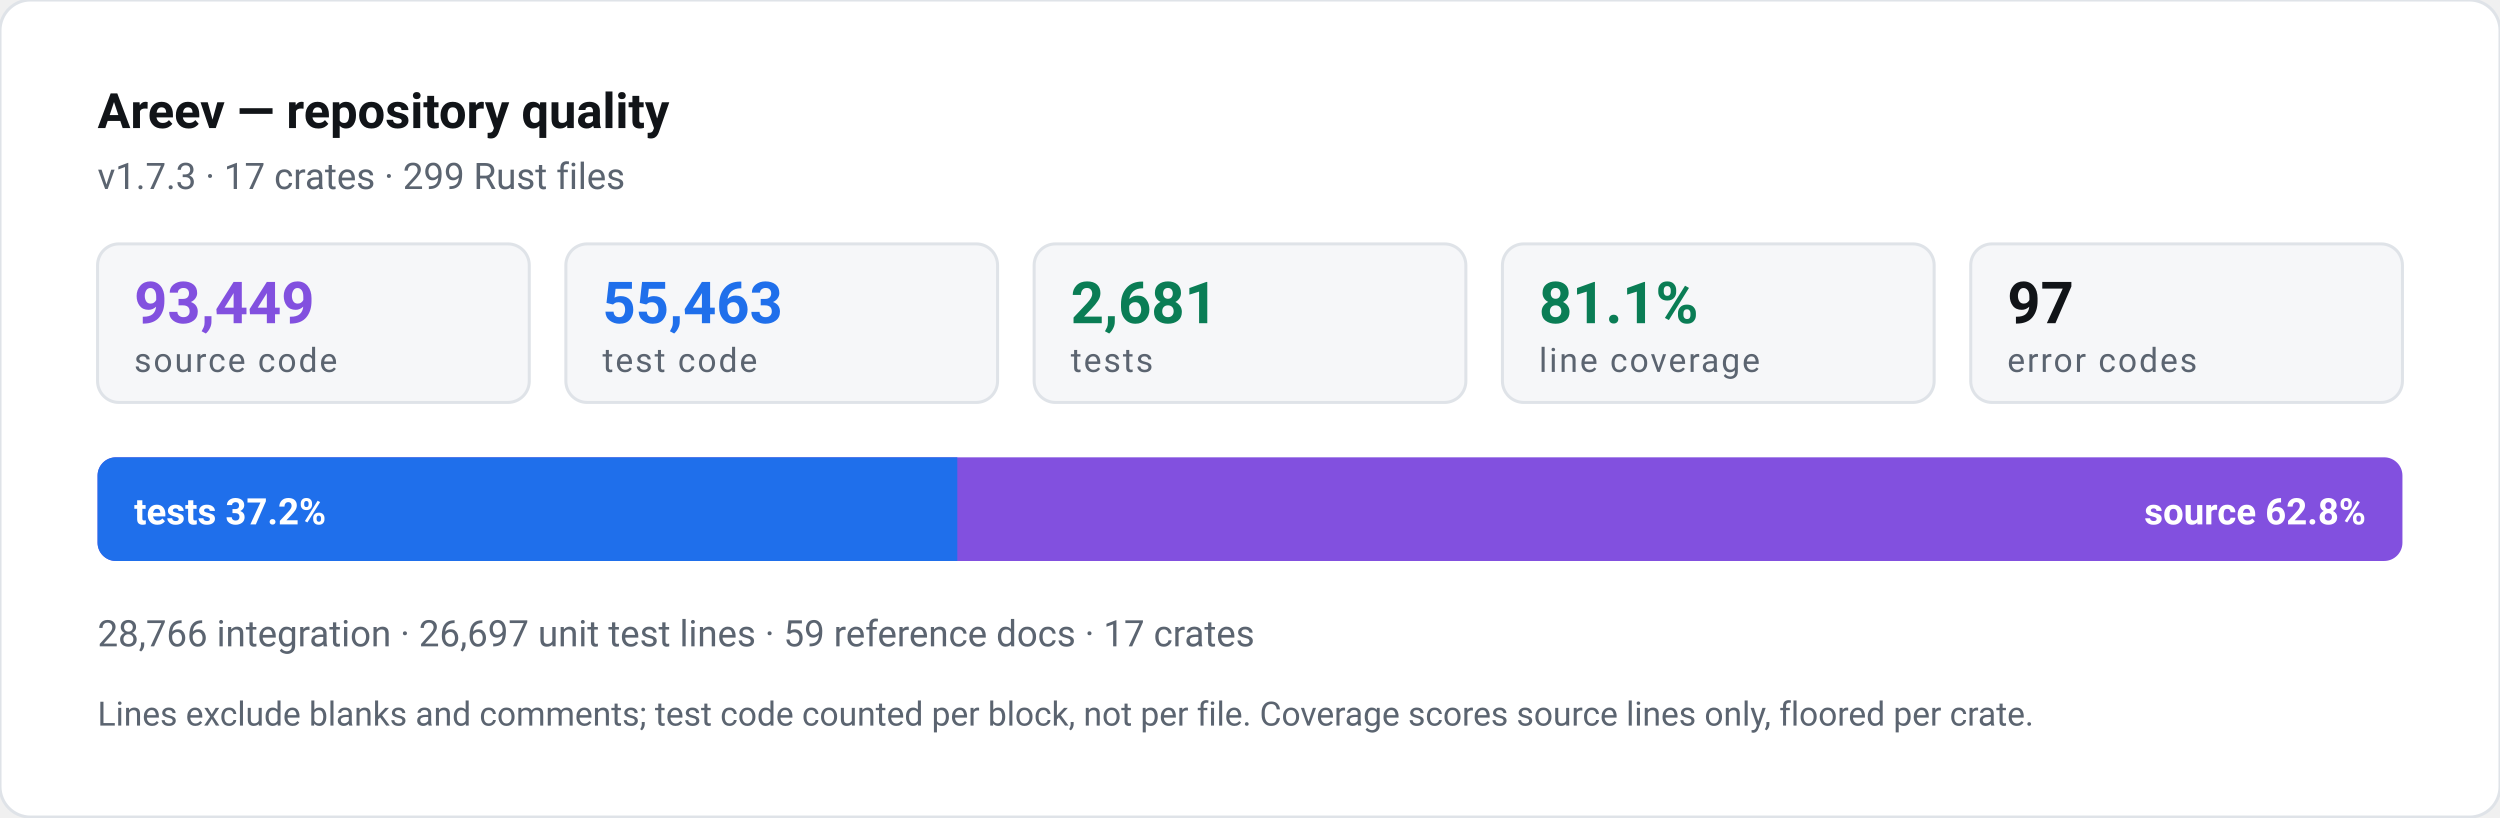
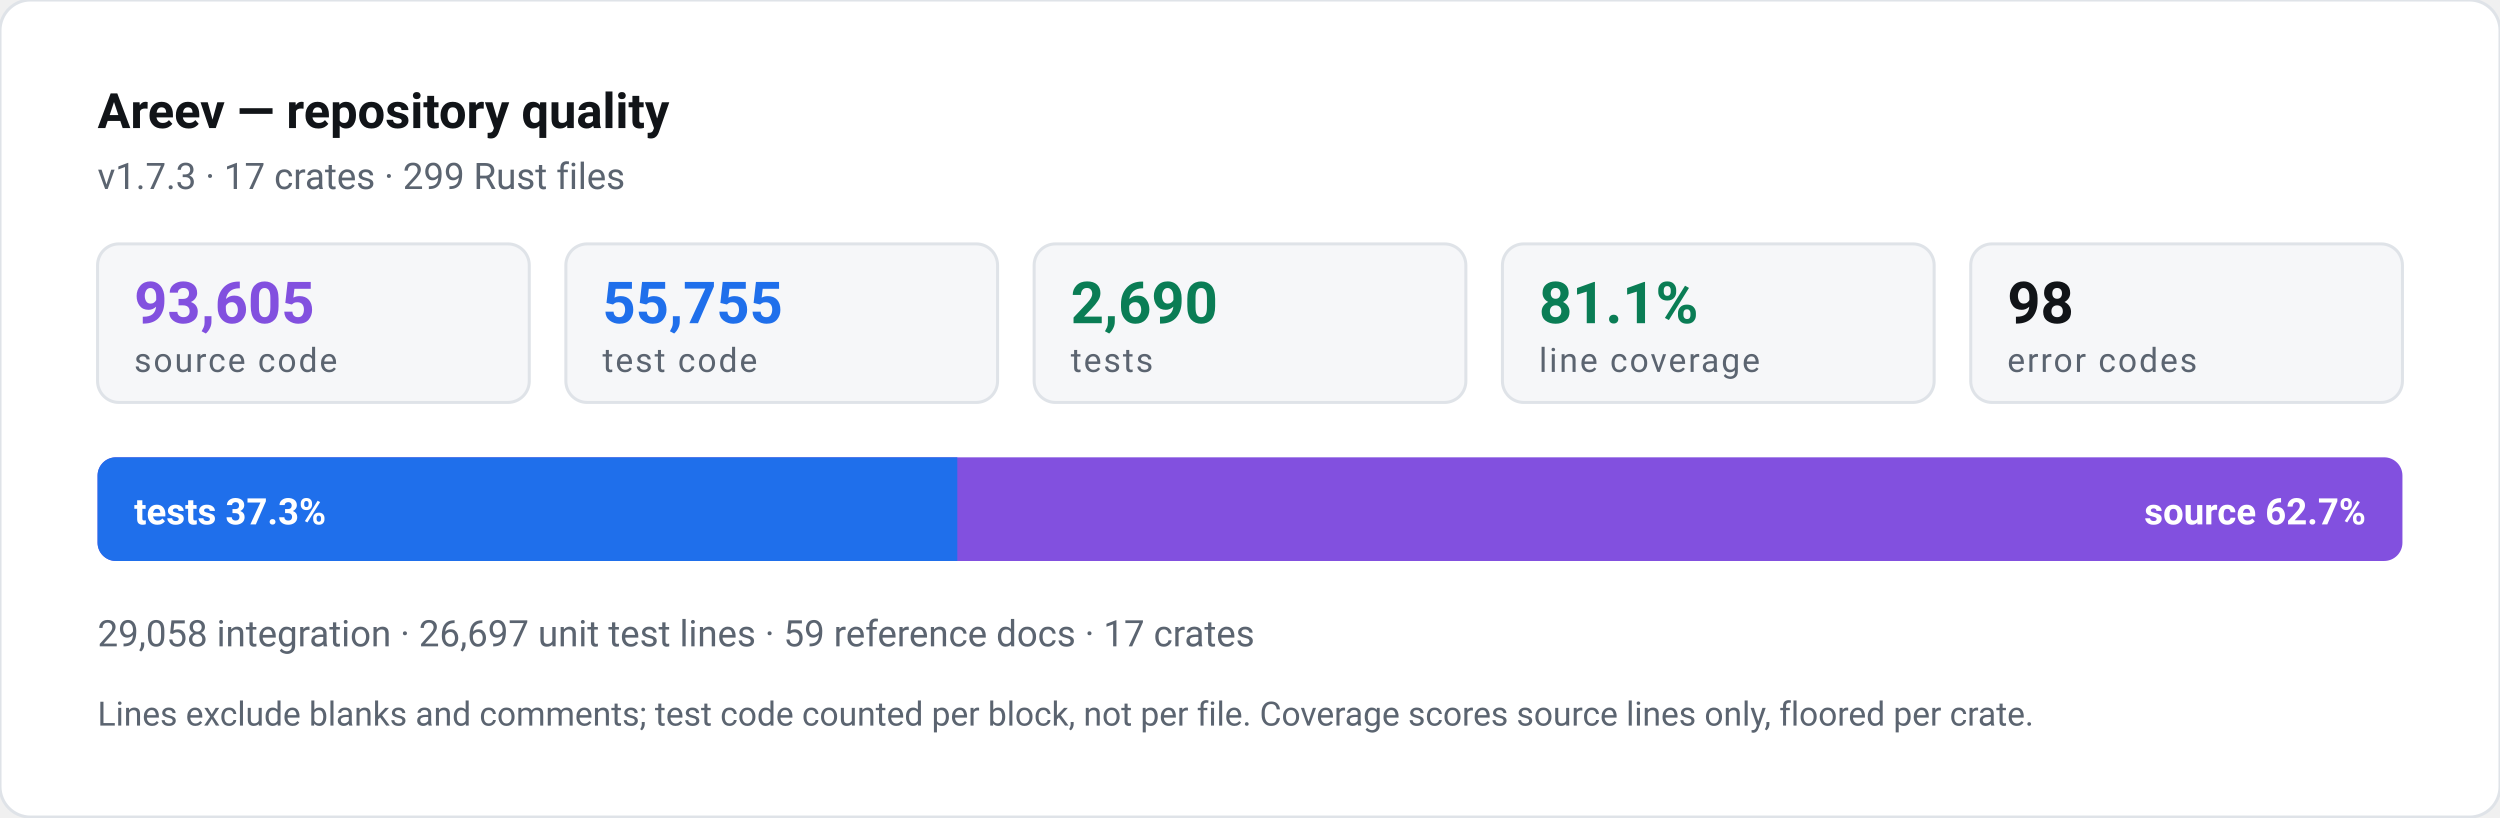
- <svg xmlns="http://www.w3.org/2000/svg" width="820" height="268" viewBox="0 0 820 268" role="img" aria-label="Areev repository quality: 55,463 lines of test code against 93,449 lines of source, 2,681 tests, 81.1% line coverage">
+ <svg xmlns="http://www.w3.org/2000/svg" width="820" height="268" viewBox="0 0 820 268" role="img" aria-label="Areev repository quality: 55,755 lines of test code against 93,605 lines of source, 2,690 tests, 81.1% line coverage">
  <style>text{font-family:ui-sans-serif,-apple-system,"Segoe UI",Roboto,Helvetica,Arial,sans-serif}.n{font-weight:700;font-variant-numeric:tabular-nums}.l{font-size:11px;letter-spacing:.06em;text-transform:uppercase}</style>
  <rect width="820" height="268" rx="10" fill="#ffffff" stroke="#dfe3e8" />
  <text x="32" y="42" class="n" font-size="16" fill="#111418">Areev — repository quality</text>
  <text x="32" y="62" font-size="12" fill="#5b6470">v1.7.3 · 17 crates · 299 Rust files</text>
  <rect x="32.0" y="80" width="141.6" height="52" rx="7" fill="#f6f7f9" stroke="#dfe3e8" />
-   <text x="44.0" y="106" class="n" font-size="19" fill="#8250df">93,449</text>
+   <text x="44.0" y="106" class="n" font-size="19" fill="#8250df">93,605</text>
  <text x="44.0" y="122" class="l" fill="#5b6470">source code</text>
  <rect x="185.6" y="80" width="141.6" height="52" rx="7" fill="#f6f7f9" stroke="#dfe3e8" />
-   <text x="197.6" y="106" class="n" font-size="19" fill="#1f6feb">55,463</text>
+   <text x="197.6" y="106" class="n" font-size="19" fill="#1f6feb">55,755</text>
  <text x="197.6" y="122" class="l" fill="#5b6470">test code</text>
  <rect x="339.2" y="80" width="141.6" height="52" rx="7" fill="#f6f7f9" stroke="#dfe3e8" />
-   <text x="351.2" y="106" class="n" font-size="19" fill="#0a7d55">2,681</text>
+   <text x="351.2" y="106" class="n" font-size="19" fill="#0a7d55">2,690</text>
  <text x="351.2" y="122" class="l" fill="#5b6470">tests</text>
  <rect x="492.8" y="80" width="141.6" height="52" rx="7" fill="#f6f7f9" stroke="#dfe3e8" />
  <text x="504.8" y="106" class="n" font-size="19" fill="#0a7d55">81.1%</text>
  <text x="504.8" y="122" class="l" fill="#5b6470">line coverage</text>
  <rect x="646.4" y="80" width="141.6" height="52" rx="7" fill="#f6f7f9" stroke="#dfe3e8" />
-   <text x="658.4" y="106" class="n" font-size="19" fill="#111418">97</text>
+   <text x="658.4" y="106" class="n" font-size="19" fill="#111418">98</text>
  <text x="658.4" y="122" class="l" fill="#5b6470">error codes</text>
  <rect x="32" y="150" width="756" height="34" rx="6" fill="#8250df" />
  <path d="M32 156a6 6 0 0 1 6-6h276v34h-276a6 6 0 0 1-6-6z" fill="#1f6feb" />
-   <text x="44" y="172" class="n" font-size="12" fill="#ffffff">tests 37.2%</text>
-   <text x="776" y="172" class="n" font-size="12" fill="#ffffff" text-anchor="end">source 62.8%</text>
-   <text x="32" y="212" font-size="12" fill="#5b6470">28,766 integration · 26,697 unit test lines · 59 reference docs · 17 crates</text>
+   <text x="44" y="172" class="n" font-size="12" fill="#ffffff">tests 37.3%</text>
+   <text x="776" y="172" class="n" font-size="12" fill="#ffffff" text-anchor="end">source 62.7%</text>
+   <text x="32" y="212" font-size="12" fill="#5b6470">29,058 integration · 26,697 unit test lines · 59 reference docs · 17 crates</text>
  <text x="32" y="238" font-size="11" fill="#5b6470">Lines exclude blanks and comments; test code counted per block, not per file. Coverage scores source lines only, floored per crate.</text>
</svg>
